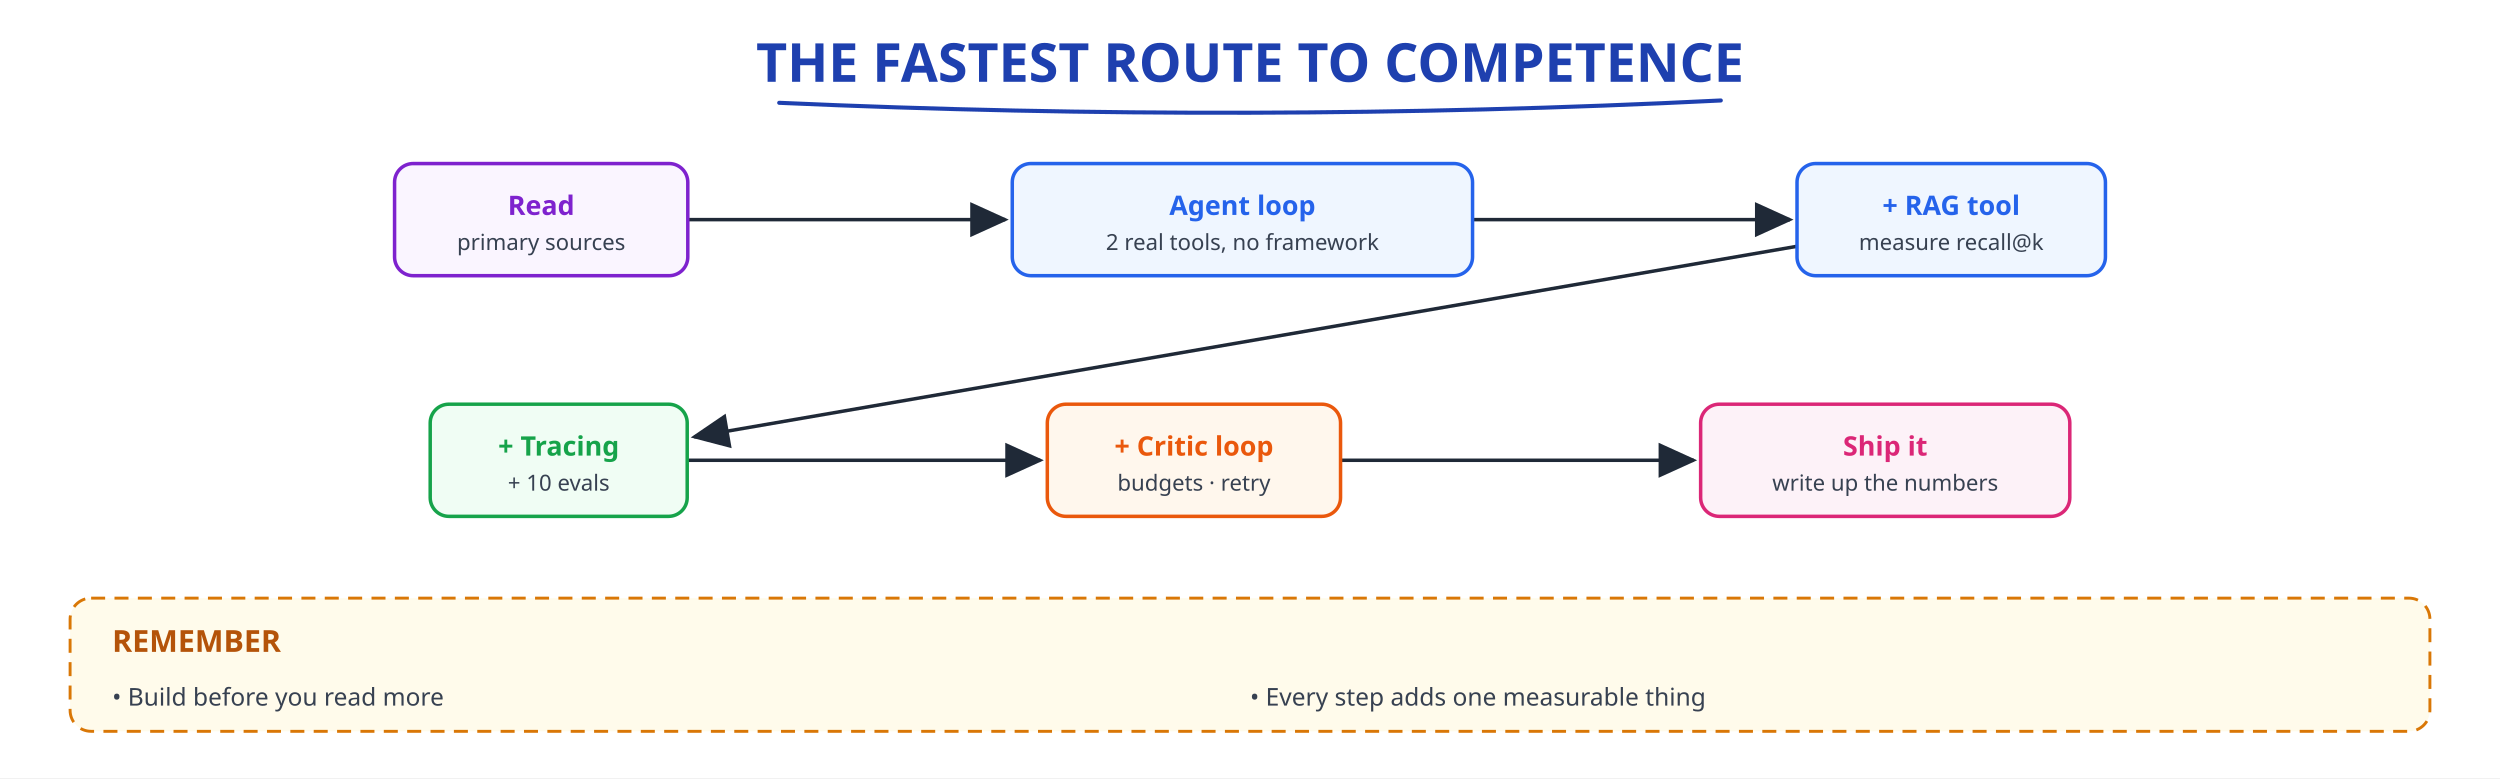
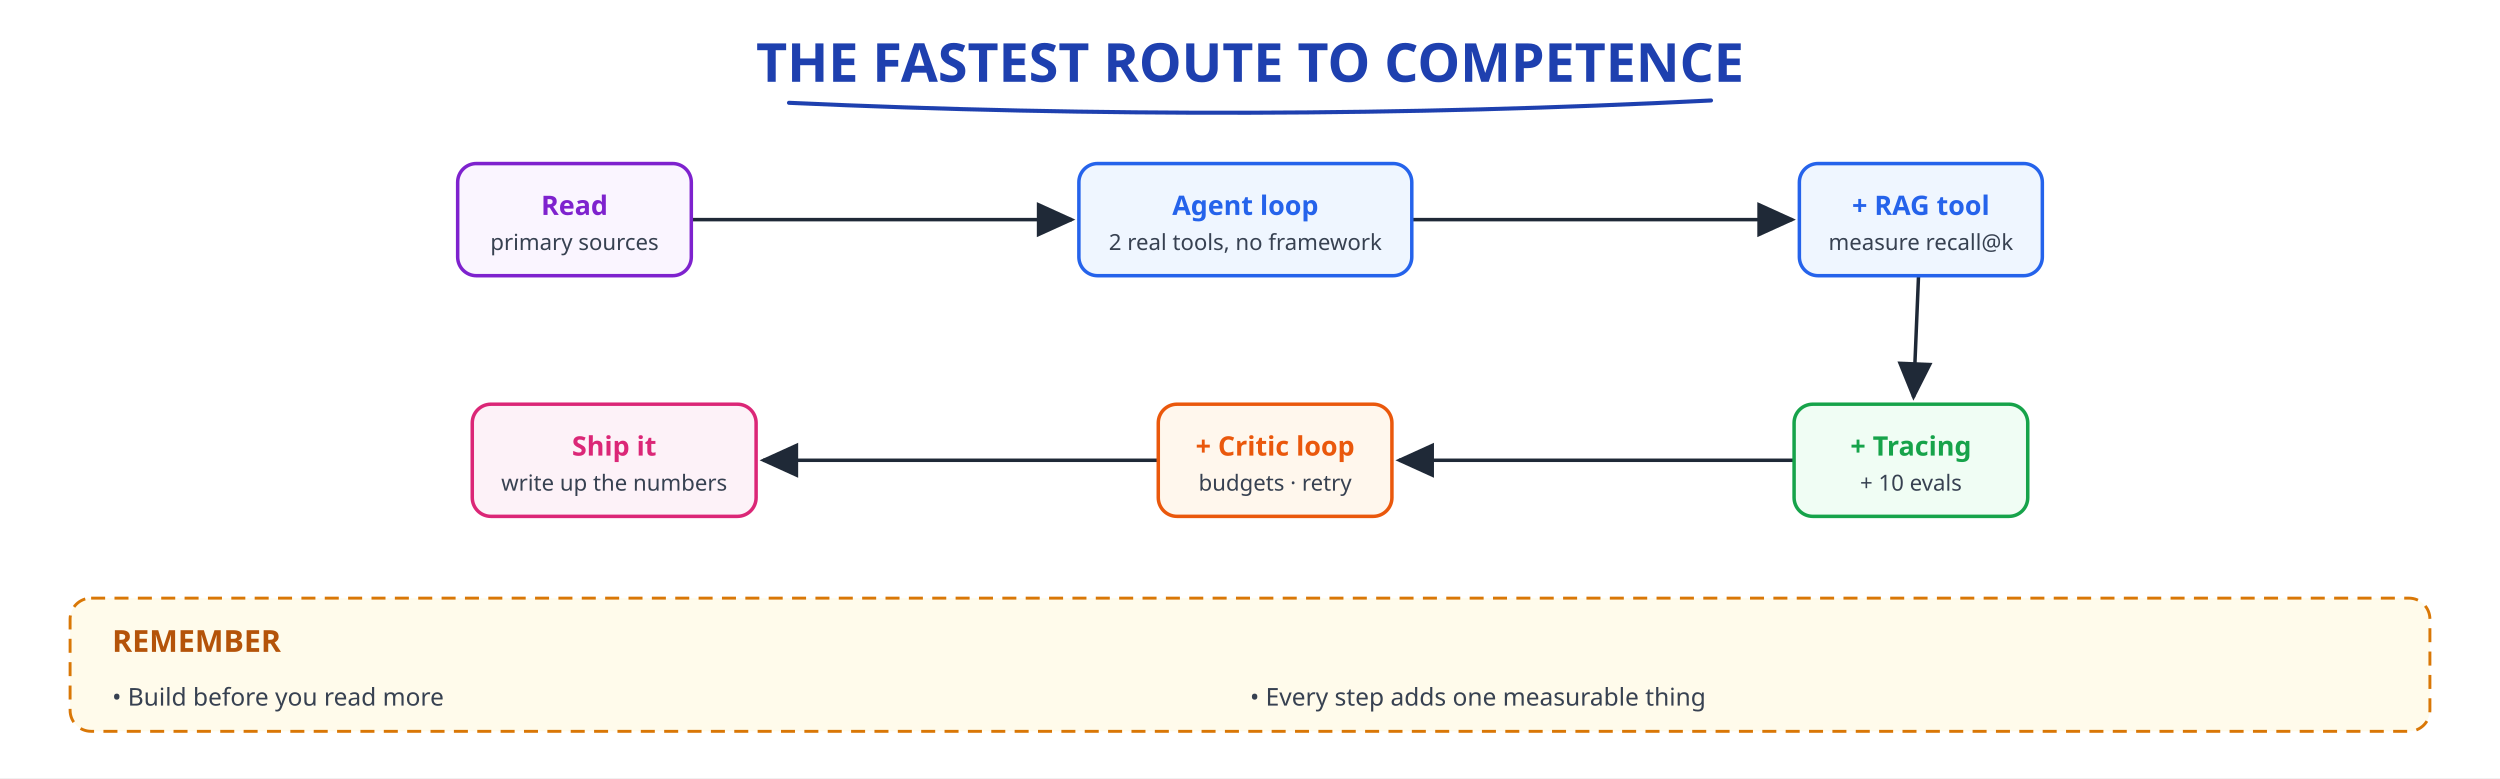
<svg xmlns="http://www.w3.org/2000/svg" width="2140" height="666" viewBox="0 0 2140 666">
  <defs>
    <marker id="ah-blue" markerWidth="12" markerHeight="10" refX="10" refY="5" orient="auto">
      <path d="M0,0 L11,5 L0,10 z" fill="#2563eb" />
    </marker>
    <marker id="ah-green" markerWidth="12" markerHeight="10" refX="10" refY="5" orient="auto">
      <path d="M0,0 L11,5 L0,10 z" fill="#16a34a" />
    </marker>
    <marker id="ah-orange" markerWidth="12" markerHeight="10" refX="10" refY="5" orient="auto">
      <path d="M0,0 L11,5 L0,10 z" fill="#ea580c" />
    </marker>
    <marker id="ah-purple" markerWidth="12" markerHeight="10" refX="10" refY="5" orient="auto">
      <path d="M0,0 L11,5 L0,10 z" fill="#7e22ce" />
    </marker>
    <marker id="ah-pink" markerWidth="12" markerHeight="10" refX="10" refY="5" orient="auto">
      <path d="M0,0 L11,5 L0,10 z" fill="#db2777" />
    </marker>
    <marker id="ah-red" markerWidth="12" markerHeight="10" refX="10" refY="5" orient="auto">
      <path d="M0,0 L11,5 L0,10 z" fill="#dc2626" />
    </marker>
    <marker id="ah-ink" markerWidth="12" markerHeight="10" refX="10" refY="5" orient="auto">
      <path d="M0,0 L11,5 L0,10 z" fill="#1f2937" />
    </marker>
    <marker id="ah-teal" markerWidth="12" markerHeight="10" refX="10" refY="5" orient="auto">
      <path d="M0,0 L11,5 L0,10 z" fill="#0f766e" />
    </marker>
  </defs>
  <rect width="2140" height="666" fill="#ffffff" />
  <text x="1070.0" y="70" font-family="Marker Felt" font-size="46" fill="#1e40af" text-anchor="middle" font-weight="bold">THE FASTEST ROUTE TO COMPETENCE</text>
-   <path d="M667.0,88 Q1070.0,106 1473.0,86" stroke="#1e40af" stroke-width="3.5" fill="none" stroke-linecap="round" />
-   <line x1="588.75" y1="188.0" x2="860.5" y2="188.0" stroke="#1f2937" stroke-width="3" marker-end="url(#ah-ink)" />
-   <line x1="1260.5" y1="188.0" x2="1532.25" y2="188.0" stroke="#1f2937" stroke-width="3" marker-end="url(#ah-ink)" />
-   <line x1="1538.25" y1="210.812" x2="594.162" y2="373.968" stroke="#1f2937" stroke-width="3" marker-end="url(#ah-ink)" />
-   <line x1="588.25" y1="394.0" x2="890.5" y2="394.0" stroke="#1f2937" stroke-width="3" marker-end="url(#ah-ink)" />
-   <line x1="1147.5" y1="394.0" x2="1449.75" y2="394.0" stroke="#1f2937" stroke-width="3" marker-end="url(#ah-ink)" />
-   <rect x="337.75" y="140.0" width="251" height="96" rx="16" fill="#faf5ff" stroke="#7e22ce" stroke-width="3" />
-   <text x="463.25" y="184.0" font-family="Chalkboard SE" font-size="23" fill="#7e22ce" text-anchor="middle" font-weight="bold">Read</text>
-   <text x="463.25" y="214.0" font-family="Chalkboard SE" font-size="19" fill="#374151" text-anchor="middle">primary sources</text>
-   <rect x="866.5" y="140.0" width="394" height="96" rx="16" fill="#eff6ff" stroke="#2563eb" stroke-width="3" />
-   <text x="1063.5" y="184.0" font-family="Chalkboard SE" font-size="23" fill="#2563eb" text-anchor="middle" font-weight="bold">Agent loop</text>
-   <text x="1063.5" y="214.0" font-family="Chalkboard SE" font-size="19" fill="#374151" text-anchor="middle">2 real tools, no framework</text>
-   <rect x="1538.25" y="140.0" width="264" height="96" rx="16" fill="#eff6ff" stroke="#2563eb" stroke-width="3" />
-   <text x="1670.25" y="184.0" font-family="Chalkboard SE" font-size="23" fill="#2563eb" text-anchor="middle" font-weight="bold">+ RAG tool</text>
-   <text x="1670.25" y="214.0" font-family="Chalkboard SE" font-size="19" fill="#374151" text-anchor="middle">measure recall@k</text>
-   <rect x="368.25" y="346.0" width="220" height="96" rx="16" fill="#f0fdf4" stroke="#16a34a" stroke-width="3" />
-   <text x="478.25" y="390.0" font-family="Chalkboard SE" font-size="23" fill="#16a34a" text-anchor="middle" font-weight="bold">+ Tracing</text>
-   <text x="478.25" y="420.0" font-family="Chalkboard SE" font-size="19" fill="#374151" text-anchor="middle">+ 10 evals</text>
-   <rect x="896.5" y="346.0" width="251" height="96" rx="16" fill="#fff7ed" stroke="#ea580c" stroke-width="3" />
-   <text x="1022.0" y="390.0" font-family="Chalkboard SE" font-size="23" fill="#ea580c" text-anchor="middle" font-weight="bold">+ Critic loop</text>
-   <text x="1022.0" y="420.0" font-family="Chalkboard SE" font-size="19" fill="#374151" text-anchor="middle">budgets · retry</text>
-   <rect x="1455.75" y="346.0" width="316" height="96" rx="16" fill="#fdf2f8" stroke="#db2777" stroke-width="3" />
-   <text x="1613.75" y="390.0" font-family="Chalkboard SE" font-size="23" fill="#db2777" text-anchor="middle" font-weight="bold">Ship it</text>
-   <text x="1613.75" y="420.0" font-family="Chalkboard SE" font-size="19" fill="#374151" text-anchor="middle">write up the numbers</text>
+   <path d="M675.383,88 Q1070.0,106 1464.617,86" stroke="#1e40af" stroke-width="3.5" fill="none" stroke-linecap="round" />
+   <line x1="591.762" y1="188.0" x2="917.523" y2="188.0" stroke="#1f2937" stroke-width="3" marker-end="url(#ah-ink)" />
+   <line x1="1208.492" y1="188.0" x2="1534.254" y2="188.0" stroke="#1f2937" stroke-width="3" marker-end="url(#ah-ink)" />
+   <line x1="1642.265" y1="236.0" x2="1637.971" y2="340.005" stroke="#1f2937" stroke-width="3" marker-end="url(#ah-ink)" />
+   <line x1="1535.742" y1="394.0" x2="1197.484" y2="394.0" stroke="#1f2937" stroke-width="3" marker-end="url(#ah-ink)" />
+   <line x1="991.484" y1="394.0" x2="653.227" y2="394.0" stroke="#1f2937" stroke-width="3" marker-end="url(#ah-ink)" />
+   <rect x="391.762" y="140.0" width="200" height="96" rx="16" fill="#faf5ff" stroke="#7e22ce" stroke-width="3" />
+   <text x="491.762" y="184.0" font-family="Chalkboard SE" font-size="23" fill="#7e22ce" text-anchor="middle" font-weight="bold">Read</text>
+   <text x="491.762" y="214.0" font-family="Chalkboard SE" font-size="19" fill="#374151" text-anchor="middle">primary sources</text>
+   <rect x="923.523" y="140.0" width="284.969" height="96" rx="16" fill="#eff6ff" stroke="#2563eb" stroke-width="3" />
+   <text x="1066.008" y="184.0" font-family="Chalkboard SE" font-size="23" fill="#2563eb" text-anchor="middle" font-weight="bold">Agent loop</text>
+   <text x="1066.008" y="214.0" font-family="Chalkboard SE" font-size="19" fill="#374151" text-anchor="middle">2 real tools, no framework</text>
+   <rect x="1540.254" y="140.0" width="207.984" height="96" rx="16" fill="#eff6ff" stroke="#2563eb" stroke-width="3" />
+   <text x="1644.246" y="184.0" font-family="Chalkboard SE" font-size="23" fill="#2563eb" text-anchor="middle" font-weight="bold">+ RAG tool</text>
+   <text x="1644.246" y="214.0" font-family="Chalkboard SE" font-size="19" fill="#374151" text-anchor="middle">measure recall@k</text>
+   <rect x="404.258" y="346.0" width="242.969" height="96" rx="16" fill="#fdf2f8" stroke="#db2777" stroke-width="3" />
+   <text x="525.742" y="390.0" font-family="Chalkboard SE" font-size="23" fill="#db2777" text-anchor="middle" font-weight="bold">Ship it</text>
+   <text x="525.742" y="420.0" font-family="Chalkboard SE" font-size="19" fill="#374151" text-anchor="middle">write up the numbers</text>
+   <rect x="991.484" y="346.0" width="200" height="96" rx="16" fill="#fff7ed" stroke="#ea580c" stroke-width="3" />
+   <text x="1091.484" y="390.0" font-family="Chalkboard SE" font-size="23" fill="#ea580c" text-anchor="middle" font-weight="bold">+ Critic loop</text>
+   <text x="1091.484" y="420.0" font-family="Chalkboard SE" font-size="19" fill="#374151" text-anchor="middle">budgets · retry</text>
+   <rect x="1535.742" y="346.0" width="200" height="96" rx="16" fill="#f0fdf4" stroke="#16a34a" stroke-width="3" />
+   <text x="1635.742" y="390.0" font-family="Chalkboard SE" font-size="23" fill="#16a34a" text-anchor="middle" font-weight="bold">+ Tracing</text>
+   <text x="1635.742" y="420.0" font-family="Chalkboard SE" font-size="19" fill="#374151" text-anchor="middle">+ 10 evals</text>
  <rect x="60" y="512" width="2020" height="114" rx="18" fill="#fffbeb" stroke="#d97706" stroke-width="2.5" stroke-dasharray="12 8" />
  <text x="96" y="558" font-family="Marker Felt" font-size="26" fill="#b45309" font-weight="bold">REMEMBER</text>
  <text x="96.0" y="604" font-family="Chalkboard SE" font-size="21" fill="#374151">• Build before you read more</text>
  <text x="1070.0" y="604" font-family="Chalkboard SE" font-size="21" fill="#374151">• Every step adds one measurable thing</text>
</svg>
